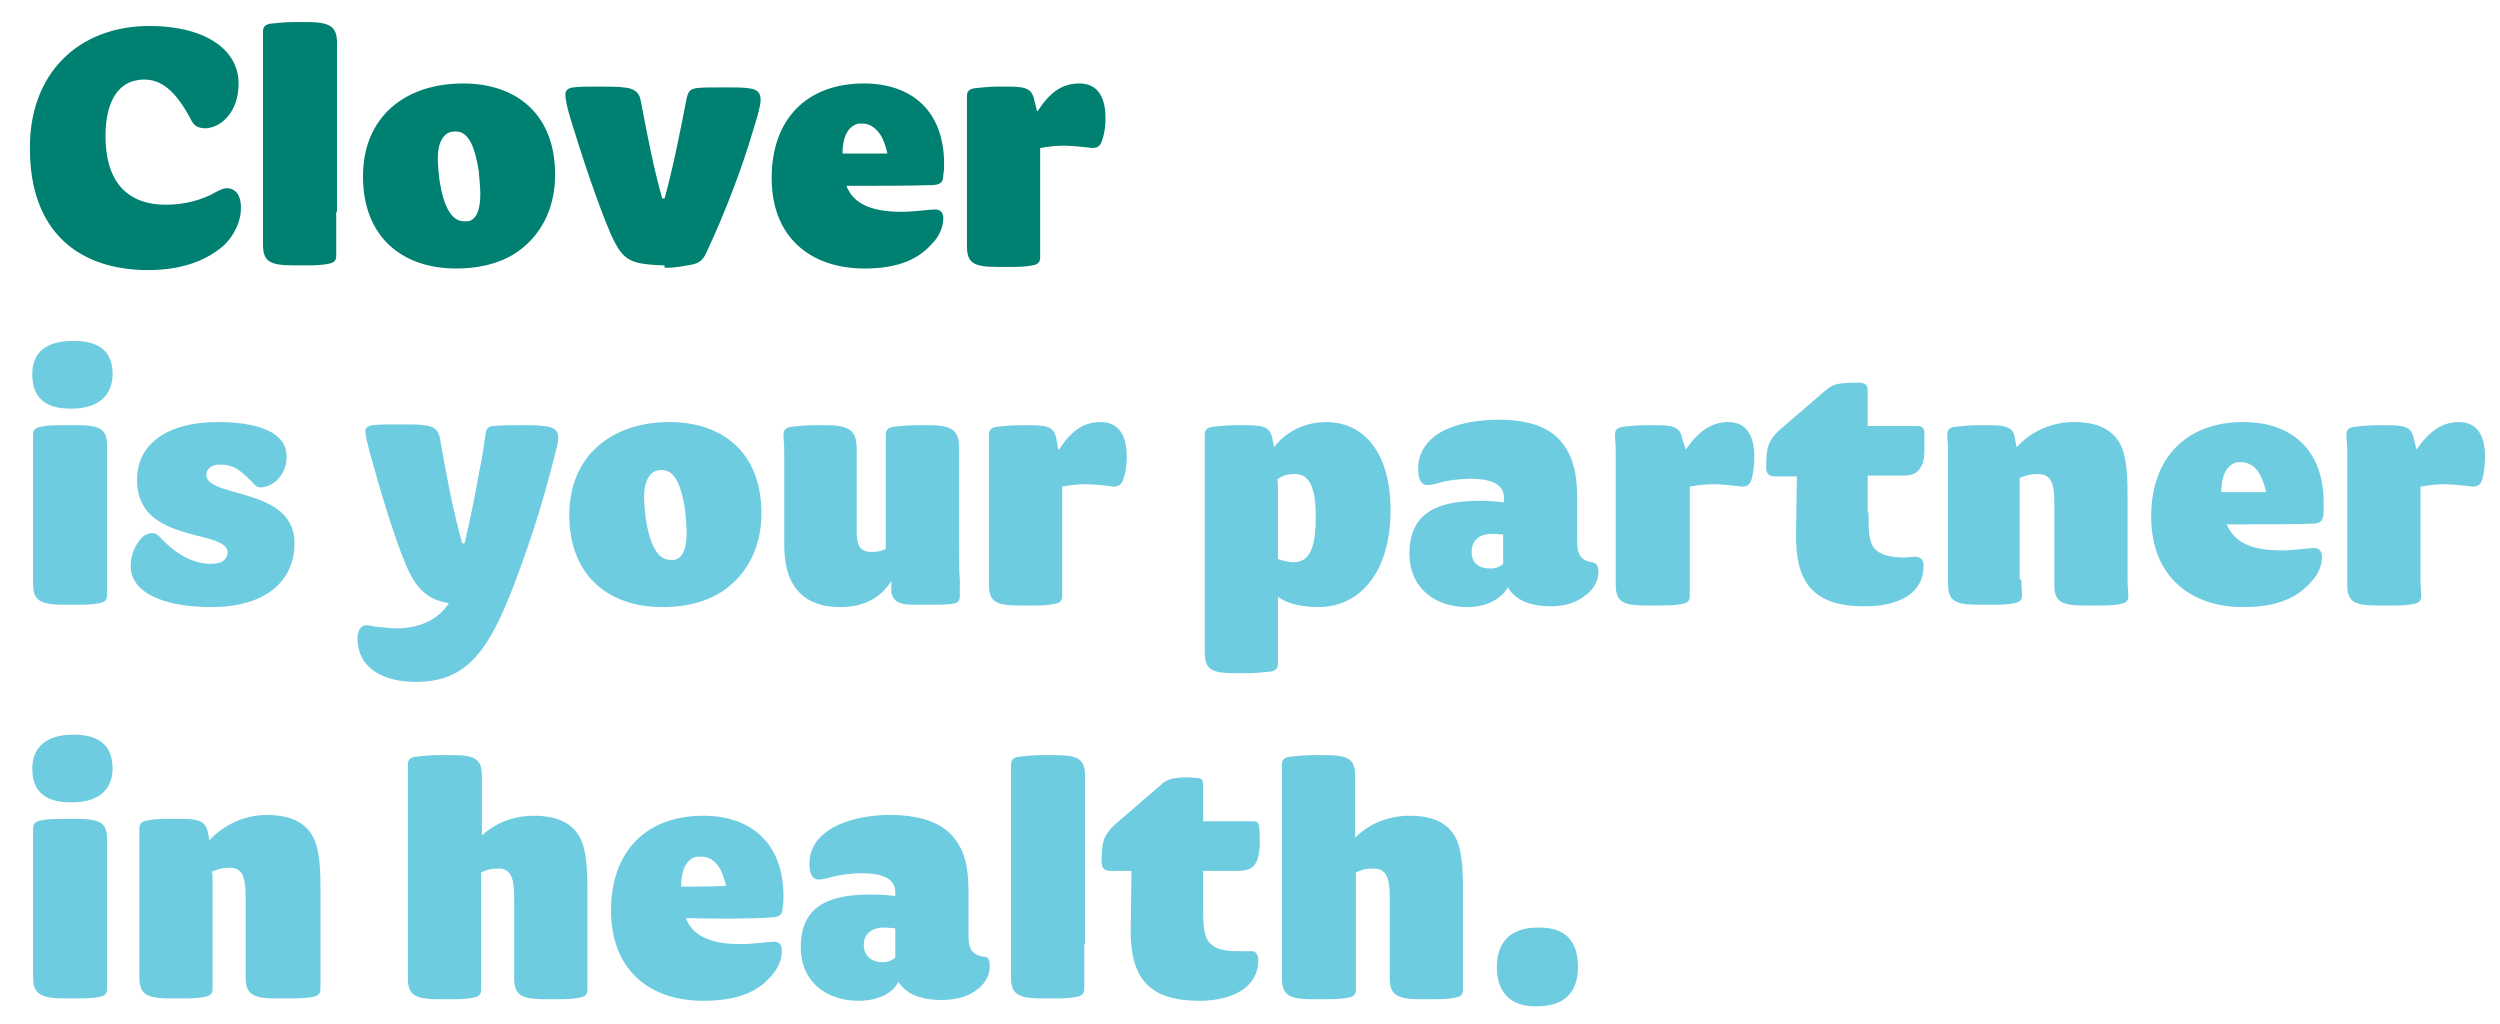
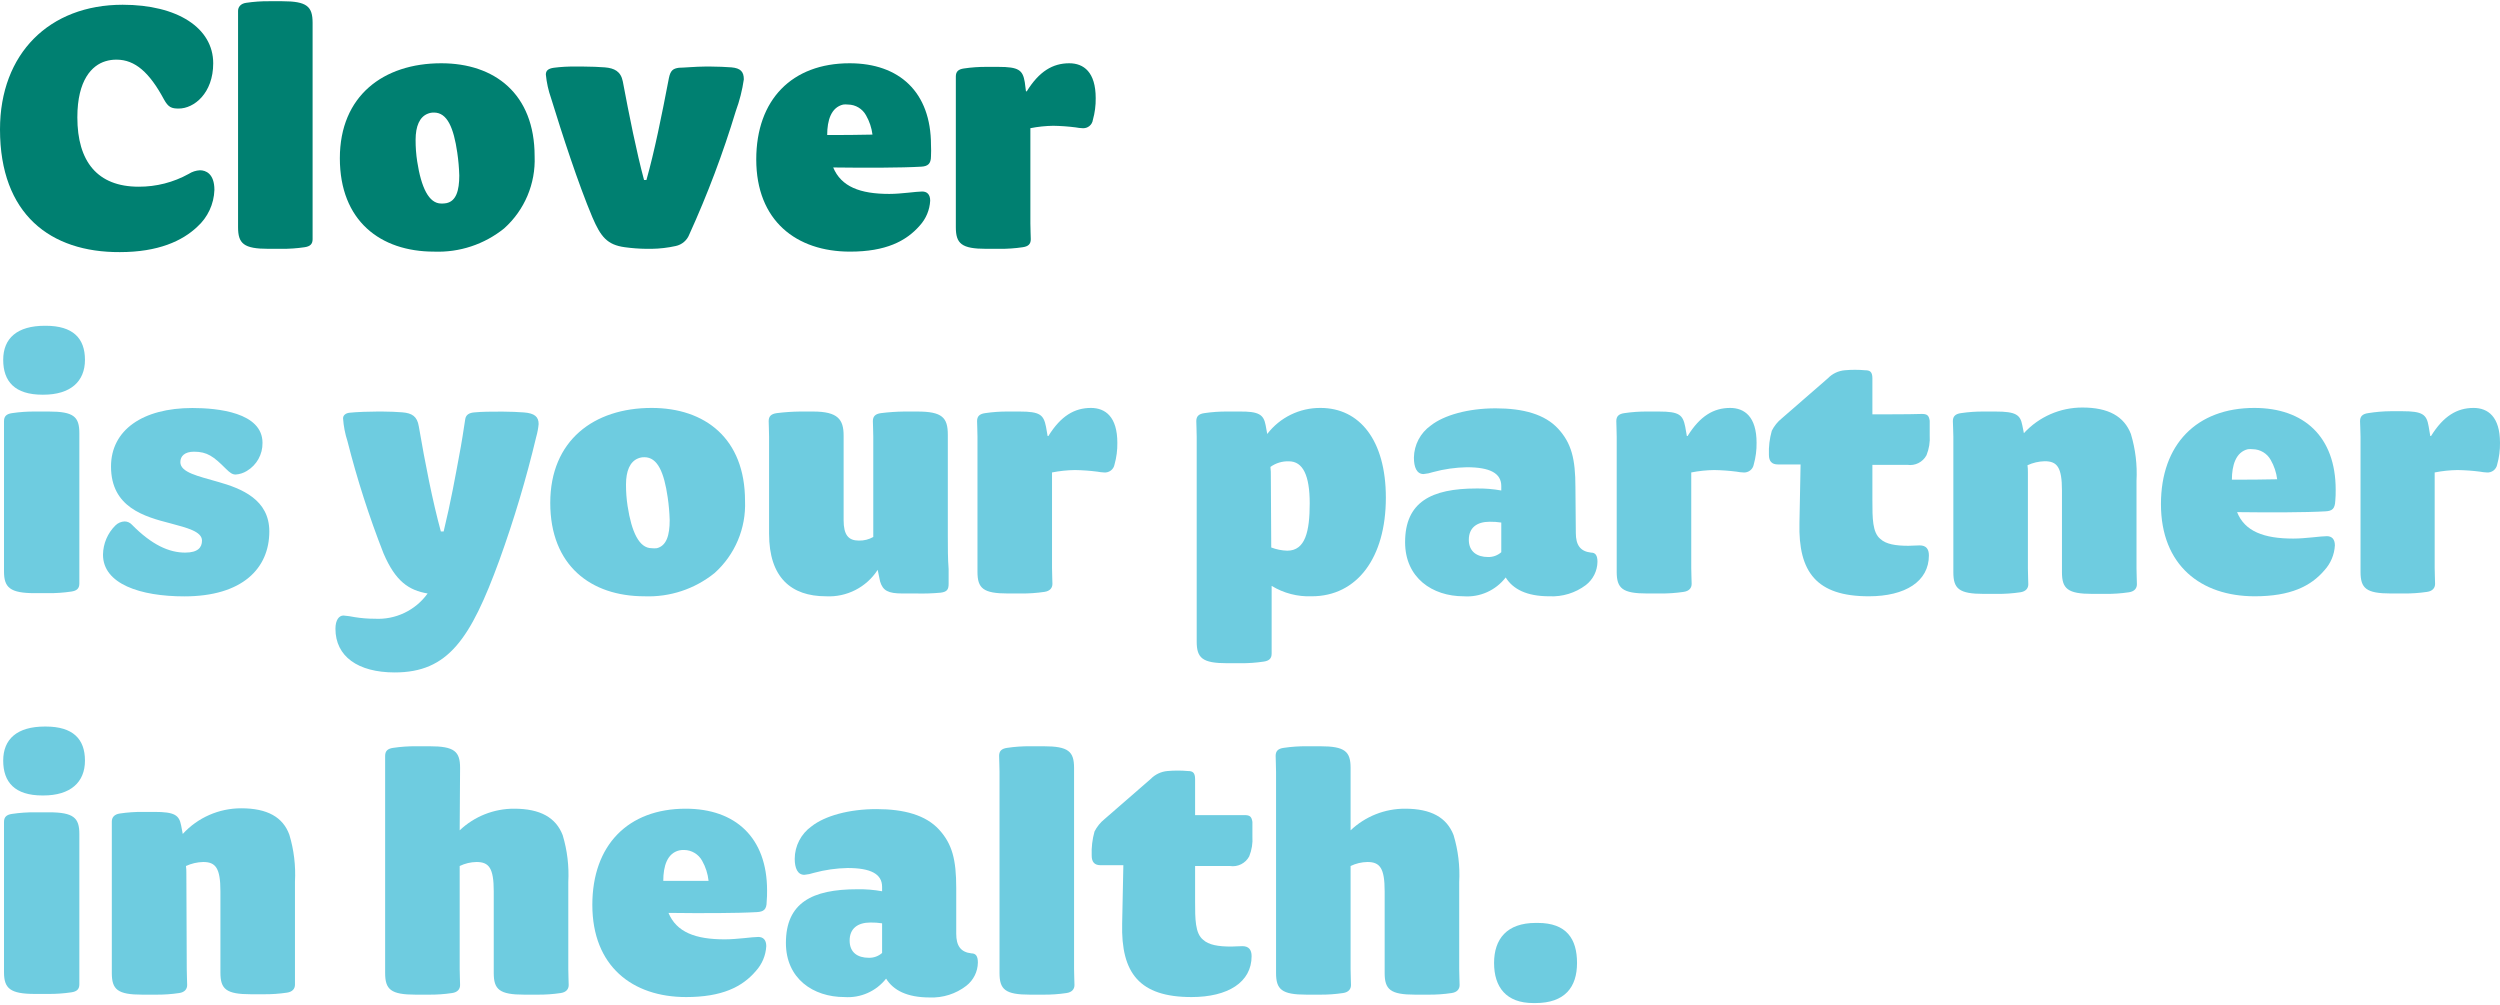
- <svg xmlns="http://www.w3.org/2000/svg" id="Layer_1" viewBox="0 0 317.5 130">
-   <style>.st0{fill:#008071}.st1{fill:#6ecce0}</style>
-   <path class="st0" d="M24.2 15.1c-1.8-3.4-3.6-5-5.9-5-.5 0-1 .1-1.4.2-1.7.5-3.5 2.3-3.5 7 0 5.5 2.5 8.7 7.7 8.7 2.3 0 4.6-.6 6.3-1.6.6-.3 1-.5 1.4-.5.7 0 1.8.4 1.8 2.5 0 1.8-.9 3.5-2.1 4.7-1.9 1.7-4.9 3.2-9.7 3.2-8.7 0-15-4.8-15-15.4C3.7 9.4 9.9 3.3 19 3.3c6.9 0 11.3 2.9 11.3 7.3 0 3.8-2.4 5.7-4.3 5.7-.9-.1-1.3-.2-1.8-1.2zM42.7 26.9v5.6c0 .6-.3.9-1 1-.9.2-2 .2-2.9.2h-1.6c-3.1 0-3.8-.6-3.8-2.7V9.7 6 4c0-.6.3-.9 1-1 .9-.1 2-.2 2.9-.2H39c3.1 0 3.8.7 3.8 2.7v21.4zM58.8 10.6c6.7 0 11.7 3.8 11.7 11.6 0 3.9-1.5 7-3.8 9-2.2 2-5.3 2.9-8.8 2.9-6.7 0-11.8-3.9-11.8-11.7 0-7.6 5.4-11.8 12.7-11.8zm2.2 14c0-.7-.1-1.7-.2-2.9-.5-3.1-1.3-5-2.9-5-.1 0-.5 0-.8.1-1 .4-1.5 1.6-1.5 3.3 0 .8.1 1.8.2 2.7.5 3.3 1.5 5.3 3.1 5.3h.6c1.1-.3 1.5-1.6 1.5-3.5zM84.4 33.7c-1 0-2-.1-2.7-.2-2.2-.3-3-1.3-4.1-3.7-1.8-4.2-3.8-10.3-5.2-14.9-.4-1.3-.6-2.4-.6-2.9s.3-.8 1-.9c.8-.1 1.5-.1 2.7-.1h1c.9 0 2.1 0 2.7.1 1.2.1 2 .5 2.2 1.8.8 4.3 1.7 8.8 2.7 12.3h.3c1-3.6 1.9-8 2.8-12.7.2-.9.5-1.2 1.2-1.3.5-.1 2.2-.1 3.2-.1h.8c.8 0 2 0 2.6.1 1.2.1 1.6.6 1.6 1.5 0 .7-.4 2.1-1 4-1.1 3.8-3.3 9.9-5.9 15.4-.4.9-.9 1.3-1.8 1.5-.6.1-2 .4-3 .4h-.5zM118.8 26.6c.6 0 1 .4 1 1.1 0 1.2-.6 2.4-1.3 3.1-1.7 2-4.2 3.3-8.7 3.3-6.8 0-11.8-3.9-11.8-11.5 0-7.5 4.5-12 11.7-12 6.2 0 10.2 3.6 10.2 10.2 0 .4 0 .9-.1 1.4 0 1-.4 1.2-1.2 1.3-2.6.1-7.1.1-11.1.1.9 2.4 3.4 3.3 7 3.3 1.7 0 3.5-.3 4.3-.3zm-7-9.5c-.6-.9-1.4-1.4-2.2-1.4h-.6c-1.5.4-2 2-2 3.8h5.7c-.2-.9-.5-1.8-.9-2.4zM131.7 14.1h.1c1.6-2.5 3.2-3.5 5.3-3.5 1.8 0 3.3 1.1 3.3 4.4 0 .9-.1 1.9-.4 2.7-.2.9-.7 1.1-1.3 1.1-.2 0-.5-.1-.9-.1-.7-.1-2-.2-2.8-.2-.8 0-1.8.1-2.9.3v13.9c0 .6-.3.9-1 1-.9.2-2 .2-2.9.2h-1.6c-3.1 0-3.8-.6-3.8-2.7v-17-2c0-.6.3-.9 1-1 .9-.1 2-.2 2.9-.2h1.4c2.5 0 3 .4 3.3 1.9l.3 1.2z" />
-   <path class="st1" d="M9 51.9c-3.5 0-4.9-1.6-4.9-4.4s1.8-4.2 5.2-4.2h.1c3.4 0 4.9 1.5 4.9 4.2s-1.8 4.4-5.2 4.4H9zm4.6 4.8c0-2.1-.7-2.7-3.8-2.7H8.1c-.9 0-2.1 0-2.9.2-.7.1-1 .4-1 1v18.9c0 2.1.8 2.7 3.9 2.7h1.6c.9 0 2 0 2.9-.2.7-.1 1-.4 1-1v-2V56.7zM26.8 71.6c1.6 0 2.1-.7 2.1-1.5 0-1.1-1.9-1.6-4-2.1-3.3-.9-7.5-2-7.5-7.1 0-4.6 4-7.3 10.2-7.3 3.2 0 8.8.5 8.8 4.4 0 1.4-.6 2.7-1.9 3.5-.4.2-1 .4-1.4.4s-.7-.2-1.2-.8c-1.5-1.5-2.3-2.1-4-2.1-1.1 0-1.7.6-1.7 1.3 0 1.3 2.2 1.8 4.7 2.5 3.1.9 6.5 2.2 6.5 6.2 0 4.6-3.4 8.1-10.6 8.1-5.5 0-10.2-1.6-10.2-5.2 0-1.5.6-2.8 1.5-3.7.3-.3.8-.5 1.2-.5.3 0 .6.1.9.4 2.4 2.6 4.6 3.5 6.6 3.5zM58.7 69h.3c.9-3.7 1.5-7.1 1.9-9.3.4-1.8.6-3.5.8-4.8.1-.6.5-.8 1.1-.8 1-.1 2.1-.1 3.2-.1h.4c.8 0 2 0 2.6.1 1.4.1 1.9.6 1.9 1.5 0 .4-.1 1-.3 1.6-1.4 5.8-3 10.8-4.7 15.4-3.6 9.9-6.4 14-13.1 14-4.6 0-7.4-2.1-7.4-5.5 0-1.1.5-1.7 1.1-1.7.5 0 .9.2 1.4.2.9.1 1.8.2 2.5.2 2.8 0 5.3-1.1 6.6-3.2-2.4-.4-4.1-1.5-5.5-5-1.3-3-3.1-8.9-4.5-14-.4-1.6-.6-2.2-.6-2.9 0-.4.4-.6.8-.7.8-.1 2.6-.1 3.5-.1h.6c.9 0 1.9 0 2.5.1 1.2.1 1.9.5 2.1 1.8.8 4.7 1.7 9.3 2.8 13.2zM85 53.6c6.7 0 11.7 3.8 11.7 11.6 0 3.9-1.5 7-3.8 9-2.2 2-5.3 2.9-8.8 2.9-6.7 0-11.8-3.9-11.8-11.7 0-7.6 5.5-11.8 12.7-11.8zm2.2 14c0-.7-.1-1.7-.2-2.9-.5-3.1-1.3-5-2.9-5-.1 0-.5 0-.8.1-1 .4-1.5 1.6-1.5 3.3 0 .8.1 1.8.2 2.7.5 3.3 1.5 5.3 3.1 5.3h.6c1.1-.3 1.5-1.6 1.5-3.5zM113.2 73.8c-1.4 2.2-3.6 3.3-6.5 3.3-4.4 0-7.1-2.4-7.1-7.8V57.2c0-.8-.1-1.5-.1-2 0-.6.3-.9 1-1 .8-.1 2-.2 2.9-.2h1.6c3.1 0 3.8.9 3.8 3v10.6c0 1.9.6 2.5 1.9 2.5.9 0 1.5-.2 1.8-.4V57.2v-2c0-.6.3-.9 1-1 .8-.1 2-.2 2.9-.2h1.6c3.1 0 3.8.8 3.8 2.9v12.7c0 1.5 0 2.9.1 4.1v1.9c0 .7-.2 1-1 1.1-.7.1-1.8.1-3.1.1H116c-1.8 0-2.5-.4-2.8-1.5v-1.5zM134.4 57.1h.1c1.6-2.5 3.2-3.5 5.3-3.5 1.8 0 3.3 1.1 3.3 4.4 0 .9-.1 1.9-.4 2.7-.2.9-.7 1.1-1.3 1.1-.2 0-.5-.1-.8-.1-.7-.1-2.1-.2-2.8-.2-.8 0-1.8.1-2.9.3v13.9c0 .6-.3.9-1 1-.9.2-2 .2-2.9.2h-1.6c-3.1 0-3.8-.6-3.8-2.7v-17-2c0-.6.3-.9 1-1 .9-.1 2-.2 2.9-.2h1.4c2.5 0 3 .4 3.3 1.9l.2 1.2zM161.6 55.7l.2 1.1c1.5-2 4-3.2 6.6-3.2 4.9 0 8.2 4 8.2 11.2 0 7.5-3.6 12.3-9.2 12.3-1.9 0-3.9-.4-5.1-1.3v8.5c0 .6-.3.9-1 1-.9.1-2 .2-2.9.2h-1.6c-3.1 0-3.8-.6-3.8-2.7V57.2v-2c0-.6.3-.9 1-1 .9-.1 2-.2 2.9-.2h1.4c2.5 0 3 .4 3.3 1.7zm.7 15.3c.6.2 1.4.4 2 .4 2.3 0 2.8-2.4 2.8-5.9 0-3.5-.8-5.3-2.6-5.3-1 0-1.7.2-2.3.7.1.3.1.8.1 1.1v9zM186.3 77.1c-3.9 0-7.3-2.3-7.3-6.8 0-5 3.3-6.7 8.9-6.7 1.3 0 2.4.1 3.1.2v-.6c0-1.6-1.4-2.4-4.3-2.4-1.2 0-3 .2-4.2.6-.4.1-.8.2-1.2.2-.9 0-1.2-.9-1.2-2.1 0-1.6.7-3 2.1-4.1 1.7-1.3 4.7-2.1 8.1-2.1 3.5 0 6.2.8 7.8 2.6 1.5 1.7 2.2 3.8 2.2 7.3v5.7c0 1.5.5 2.3 1.9 2.5.5.1.8.4.8 1.2 0 1.1-.5 2.1-1.5 2.9-1.2 1-2.7 1.5-4.5 1.5-2.9 0-4.6-.9-5.5-2.4-.9 1.5-2.7 2.5-5.2 2.5zm4.7-9.2c-.3 0-.8-.1-1.5-.1-1.6 0-2.6.8-2.6 2.3 0 1.5 1 2.1 2.4 2.1.6 0 1.2-.2 1.6-.6v-3.7zM214.1 57.1c1.7-2.5 3.4-3.5 5.4-3.5 1.8 0 3.3 1.1 3.3 4.4 0 .9-.1 1.9-.3 2.7-.2.9-.7 1.1-1.3 1.1-.2 0-.6-.1-.9-.1-.7-.1-2-.2-2.8-.2-.8 0-1.8.1-2.9.3v13.9c0 .6-.3.9-1 1-.8.2-2 .2-2.9.2H209c-3.1 0-3.8-.6-3.8-2.7v-17c0-.8-.1-1.5-.1-2 0-.6.3-.9 1-1 .9-.1 2-.2 2.9-.2h1.4c2.5 0 3 .4 3.3 1.9l.4 1.2zM237.3 65.1c0 2.2 0 4 1 4.8.7.6 1.9.9 3.5.9.5 0 .9-.1 1.4-.1.8 0 1.1.5 1.1 1.2 0 3.3-2.9 5.1-7.5 5.1-6.5 0-8.8-3-8.7-9.2l.1-7.3h-2.8c-.8 0-1.1-.4-1.1-1.2 0-1.2.1-2.4.4-3 .2-.5.6-1 1.2-1.6l5.8-5c.7-.6 1.2-.9 2.1-1 .8-.1 1.7-.1 2.5-.1.5.1.9.2.9 1v4.5h6.2c.6 0 .9.1 1 .8v1.8c0 1 0 1.8-.4 2.5-.5 1-1.2 1.2-2.4 1.2h-4.4v4.7zM256.7 73.6c0 .8.1 1.5.1 2 0 .6-.3.9-1 1-.8.2-2 .2-2.9.2h-1.7c-3.1 0-3.8-.6-3.8-2.7V57.2c0-.8-.1-1.5-.1-2 0-.6.3-.9 1-1 .9-.1 2-.2 2.9-.2h1.4c2.5 0 3.1.4 3.3 1.7l.2 1.1c1.9-2.1 4.6-3.2 7.3-3.2 3.2 0 5.2 1.1 6.1 3.3.5 1.3.7 3.1.7 5.9v10.9c0 .8.1 1.5.1 2 0 .6-.3.9-1 1-.8.2-2 .2-2.9.2h-1.7c-3.1 0-3.8-.6-3.8-2.7V63.9c0-2.9-.6-3.7-2.2-3.7-.8 0-1.5.2-2.2.5v12.9zM293.9 69.6c.6 0 1 .4 1 1.1 0 1.2-.6 2.4-1.3 3.1-1.7 2-4.2 3.3-8.7 3.3-6.7 0-11.7-3.9-11.7-11.5 0-7.5 4.5-12 11.7-12 6.2 0 10.2 3.6 10.2 10.2v1.4c-.1 1-.4 1.2-1.2 1.3-2.6.1-7.1.1-11.1.1 1 2.4 3.3 3.3 7 3.3 1.5 0 3.4-.3 4.1-.3zm-7-9.5c-.5-.9-1.4-1.4-2.2-1.4h-.6c-1.5.4-2 2-2 3.8h5.7c-.2-.9-.5-1.8-.9-2.4zM306.9 57.1c1.7-2.5 3.4-3.5 5.4-3.5 1.8 0 3.3 1.1 3.3 4.4 0 .9-.1 1.9-.3 2.7-.2.9-.7 1.1-1.3 1.1-.2 0-.6-.1-.9-.1-.7-.1-2-.2-2.8-.2-.8 0-1.8.1-2.9.3v11.9c0 .8.1 1.5.1 2 0 .6-.3.9-1 1-.8.2-2 .2-2.9.2h-1.7c-3.1 0-3.8-.6-3.8-2.7v-17c0-.8-.1-1.5-.1-2 0-.6.3-.9 1-1 .9-.1 2-.2 2.9-.2h1.4c2.5 0 3 .4 3.3 1.9l.3 1.2zM9 101.9c-3.5 0-4.9-1.6-4.9-4.3s1.8-4.3 5.2-4.3h.1c3.4 0 4.9 1.6 4.9 4.3s-1.8 4.3-5.2 4.3H9zm4.6 4.8c0-2.1-.7-2.7-3.8-2.7H8.1c-.9 0-2.1 0-2.9.2-.7.1-1 .4-1 1v18.9c0 2 .8 2.7 3.9 2.7h1.6c.9 0 2 0 2.9-.2.7-.1 1-.4 1-1v-2-16.9zM27 123.6v2c0 .6-.3.9-1 1-.9.2-2 .2-2.9.2h-1.6c-3.1 0-3.8-.7-3.8-2.7v-16.9-2c0-.6.3-.9 1-1 .9-.2 2-.2 2.9-.2H23c2.5 0 3.1.4 3.4 1.7l.2 1c1.9-2 4.5-3.2 7.3-3.2 3.2 0 5.2 1.1 6.1 3.3.5 1.3.7 3.2.7 5.9v12.9c0 .6-.3.9-1 1-.9.2-2 .2-2.9.2H35c-3.1 0-3.8-.7-3.8-2.7v-10.2c0-2.9-.6-3.7-2.1-3.7-.8 0-1.5.2-2.2.5.1.3.1.6.1.8v12.1zM61 106.3c1.8-1.8 4.3-2.7 6.8-2.7 3.2 0 5.2 1.1 6.1 3.3.5 1.3.7 3.2.7 5.9v12.9c0 .6-.3.9-1 1-.9.2-2 .2-2.9.2h-1.6c-3.1 0-3.8-.7-3.8-2.7V114c0-2.9-.6-3.7-2.1-3.7-.8 0-1.5.2-2.1.5v14.9c0 .6-.3.9-1 1-.9.2-2 .2-2.9.2h-1.6c-3.1 0-3.8-.7-3.8-2.7V99v-1.9c0-.6.3-.9 1-1 .9-.1 2-.2 2.9-.2h1.7c3.1 0 3.8.6 3.8 2.7v7.7zM98.3 119.6c.6 0 1 .3 1 1.2 0 1.2-.6 2.3-1.3 3.1-1.7 2-4.2 3.2-8.7 3.2-6.7 0-11.7-3.8-11.7-11.5 0-7.5 4.5-12 11.7-12 6.2 0 10.2 3.6 10.2 10.2 0 .5 0 .9-.1 1.4 0 1-.4 1.2-1.2 1.3-2.6.2-7.1.2-11.1.1.9 2.4 3.4 3.3 7 3.3 1.6 0 3.5-.3 4.2-.3zm-7-9.5c-.6-.9-1.4-1.3-2.2-1.3h-.6c-1.5.3-2 2-2 3.8 1.8 0 3.9 0 5.7-.1-.2-.9-.5-1.8-.9-2.4zM109 127.1c-3.9 0-7.3-2.3-7.3-6.8 0-5 3.2-6.7 8.9-6.7 1.3 0 2.4.1 3.1.2v-.5c0-1.6-1.4-2.4-4.3-2.4-1.2 0-2.9.2-4.2.6-.4.1-.8.2-1.2.2-.9 0-1.2-.8-1.2-2 0-1.6.7-3 2.1-4 1.6-1.3 4.7-2.2 8.1-2.2 3.5 0 6.2.8 7.8 2.5 1.6 1.7 2.2 3.8 2.2 7.3v5.7c0 1.5.5 2.3 1.9 2.5.6 0 .8.3.8 1.2 0 1.1-.5 2.1-1.5 2.9-1.1.9-2.7 1.4-4.6 1.4-2.9 0-4.6-.9-5.5-2.3-.7 1.4-2.5 2.4-5.1 2.4zm4.7-9.2c-.3 0-.8-.1-1.4-.1-1.6 0-2.6.8-2.6 2.2s1 2.2 2.4 2.2c.6 0 1.2-.2 1.6-.6v-3.7zM137.7 119.9v5.7c0 .6-.3.9-1 1-.9.2-2 .2-2.9.2h-1.6c-3.1 0-3.8-.7-3.8-2.7v-21.4V99v-1.9c0-.6.3-.9 1-1 .9-.1 2-.2 2.9-.2h1.7c3.1 0 3.8.6 3.8 2.7v21.3zM152.8 115.1c0 2.2 0 4 1 4.8.7.7 1.9.9 3.5.9h1.4c.8-.1 1.1.4 1.1 1.2 0 3.2-3 5.1-7.5 5.1-6.5 0-8.8-3-8.7-9.2l.1-7.3H141c-.8 0-1.1-.4-1.1-1.2 0-1.2.1-2.4.4-3 .2-.5.6-1 1.2-1.6l5.8-5c.6-.6 1.2-.9 2.1-1 .9-.1 1.6-.1 2.5 0 .6 0 .9.1.9 1v4.5h6.2c.6 0 .9.1.9.8.1.5.1 1.3.1 1.8 0 .9-.1 1.8-.4 2.5-.5 1-1.3 1.2-2.4 1.2h-4.4v4.5zM172.2 106.3c1.8-1.8 4.3-2.7 6.8-2.7 3.3 0 5.2 1.1 6.1 3.3.5 1.3.7 3.2.7 5.9v12.9c0 .6-.3.9-1 1-.8.2-2 .2-2.9.2h-1.6c-3.1 0-3.8-.7-3.8-2.7V114c0-2.9-.6-3.7-2.2-3.7-.8 0-1.5.2-2.1.5v14.9c0 .6-.3.9-1 1-.9.2-2 .2-2.9.2h-1.7c-3.1 0-3.8-.7-3.8-2.7V99v-1.9c0-.6.3-.9 1-1 .9-.1 2-.2 2.9-.2h1.6c3.1 0 3.8.6 3.8 2.7v7.7zM195 127.8c-3.4 0-4.9-2-4.9-5s1.6-5 5.2-5h.2c3.6 0 4.9 2 4.9 5s-1.5 5-5.2 5h-.2z" />
+ <svg xmlns="http://www.w3.org/2000/svg" id="d5edde59-767a-4504-9957-b0e1c034dcd3" data-name="Layer 1" width="4.33in" height="1.74in" viewBox="0 0 311.9 124.95">
+   <path d="M24.15,15.09c-1.8-3.35-3.6-4.95-5.9-4.95a4.52,4.52,0,0,0-1.4.2c-1.65.5-3.5,2.3-3.5,7,0,5.5,2.5,8.65,7.65,8.65a12.75,12.75,0,0,0,6.25-1.6,2.85,2.85,0,0,1,1.4-.45c.7,0,1.8.4,1.8,2.45A6.47,6.47,0,0,1,28.3,31c-1.85,1.75-4.85,3.15-9.65,3.15C10,34.19,3.7,29.44,3.7,18.84,3.7,9.39,9.85,3.29,19,3.29c6.85,0,11.3,2.9,11.3,7.3,0,3.75-2.4,5.65-4.3,5.65C25.1,16.24,24.7,16.09,24.15,15.09Z" transform="translate(-3.7 -2.89)" style="fill:#008071" />
+   <path d="M42.7,26.94v3.65c0,.8,0,1.5,0,1.95,0,.6-.3.9-1,1a18.43,18.43,0,0,1-2.9.2H37.2c-3.1,0-3.8-.65-3.8-2.7V6c0-.8,0-1.5,0-1.95s.3-.9,1-1a18.43,18.43,0,0,1,2.9-.2H38.9c3.1,0,3.8.65,3.8,2.7Z" transform="translate(-3.7 -2.89)" style="fill:#008071" />
+   <path d="M58.75,10.59c6.65,0,11.65,3.8,11.65,11.6a11.46,11.46,0,0,1-3.8,9,13.11,13.11,0,0,1-8.75,2.9c-6.7,0-11.75-3.85-11.75-11.65S51.55,10.59,58.75,10.59Zm2.25,14a24.44,24.44,0,0,0-.25-2.85c-.45-3.1-1.25-5-2.9-5a1.93,1.93,0,0,0-.8.15c-1,.4-1.5,1.55-1.5,3.25a17.19,17.19,0,0,0,.2,2.7c.5,3.25,1.45,5.25,3,5.25a2.85,2.85,0,0,0,.65-.05C60.6,27.79,61,26.49,61,24.59Z" transform="translate(-3.7 -2.89)" style="fill:#008071" />
+   <path d="M84.35,33.74a21.3,21.3,0,0,1-2.7-.2c-2.2-.3-3-1.3-4.05-3.75-1.75-4.15-3.75-10.3-5.15-14.85A12.5,12.5,0,0,1,71.8,12c0-.5.3-.75,1-.85a18.77,18.77,0,0,1,2.7-.15h1c.9,0,2,.05,2.65.1,1.2.1,2,.5,2.25,1.75.8,4.25,1.7,8.75,2.65,12.3h.3c1-3.55,1.9-8,2.8-12.7.2-1,.55-1.2,1.25-1.3.5,0,2.2-.15,3.25-.15h.75c.75,0,1.95.05,2.55.1,1.15.1,1.55.55,1.55,1.5a19.65,19.65,0,0,1-1,3.95A123.88,123.88,0,0,1,89.7,31.94,2.33,2.33,0,0,1,88,33.39a14.9,14.9,0,0,1-3,.35Z" transform="translate(-3.7 -2.89)" style="fill:#008071" />
+   <path d="M118.75,26.59c.6,0,1,.35,1,1.15a5,5,0,0,1-1.3,3.1c-1.7,1.95-4.25,3.25-8.7,3.25-6.7,0-11.7-3.85-11.7-11.5,0-7.45,4.45-12,11.65-12,6.2,0,10.15,3.6,10.15,10.2a13.58,13.58,0,0,1,0,1.4c0,.95-.4,1.25-1.2,1.3-2.55.15-7,.15-11,.1,1,2.4,3.35,3.3,7,3.3C116.15,26.89,118,26.59,118.75,26.59Zm-7-9.5a2.59,2.59,0,0,0-2.25-1.35,2.64,2.64,0,0,0-.6,0c-1.5.35-2,1.95-2,3.8,1.75,0,3.85,0,5.65-.05A6.42,6.42,0,0,0,111.75,17.09Z" transform="translate(-3.7 -2.89)" style="fill:#008071" />
+   <path d="M131.7,14.09h.1c1.55-2.5,3.25-3.5,5.3-3.5,1.8,0,3.3,1.1,3.3,4.35a9.52,9.52,0,0,1-.35,2.7,1.21,1.21,0,0,1-1.3,1.05,5.57,5.57,0,0,1-.85-.1,25.44,25.44,0,0,0-2.8-.2,15.8,15.8,0,0,0-2.85.3v11.9c0,.8.05,1.5.05,1.95,0,.6-.3.9-1,1a18.43,18.43,0,0,1-2.9.2h-1.65c-3.1,0-3.8-.65-3.8-2.7V14.19c0-.8,0-1.5,0-1.95,0-.6.3-.9,1-1a18.43,18.43,0,0,1,2.9-.2h1.4c2.55,0,3.05.4,3.3,1.9Z" transform="translate(-3.7 -2.89)" style="fill:#008071" />
+   <path d="M9,51.94c-3.45,0-4.9-1.65-4.9-4.35s1.75-4.25,5.2-4.25H9.4c3.4,0,4.9,1.55,4.9,4.25s-1.8,4.35-5.2,4.35Zm4.6,4.8c0-2.05-.7-2.7-3.8-2.7H8.1a18.43,18.43,0,0,0-2.9.2c-.7.1-1,.4-1,1,0,.45,0,1.15,0,1.95V74c0,2,.75,2.7,3.85,2.7H9.7a18.43,18.43,0,0,0,2.9-.2c.7-.1,1-.4,1-1s0-1.15,0-2V56.74Z" transform="translate(-3.7 -2.89)" style="fill:#6ecce0" />
+   <path d="M26.8,71.64c1.6,0,2.1-.65,2.1-1.5C28.9,69,27,68.54,25,68c-3.3-.85-7.45-2-7.45-7.1,0-4.55,3.95-7.3,10.15-7.3,3.15,0,8.75.55,8.75,4.35a4,4,0,0,1-1.95,3.5,3.07,3.07,0,0,1-1.4.45c-.4,0-.7-.2-1.25-.75-1.5-1.5-2.3-2.1-3.95-2.1-1.15,0-1.7.55-1.7,1.3,0,1.3,2.25,1.75,4.65,2.45,3.05.85,6.45,2.25,6.45,6.2,0,4.6-3.35,8.1-10.6,8.1-5.5,0-10.15-1.55-10.15-5.2a5.22,5.22,0,0,1,1.55-3.65,1.72,1.72,0,0,1,1.15-.5,1.25,1.25,0,0,1,.9.4C22.65,70.69,24.8,71.64,26.8,71.64Z" transform="translate(-3.7 -2.89)" style="fill:#6ecce0" />
+   <path d="M58.7,69h.35c.9-3.7,1.5-7.1,1.9-9.25.35-1.8.6-3.5.8-4.8.1-.55.55-.75,1.1-.8,1-.1,2.15-.1,3.25-.1h.35c.8,0,2,.05,2.6.1,1.35.1,1.85.55,1.85,1.45a8.6,8.6,0,0,1-.3,1.6A142.37,142.37,0,0,1,66,72.59c-3.6,9.85-6.4,14-13.05,14-4.6,0-7.4-2-7.4-5.45,0-1.1.45-1.65,1-1.65a11.79,11.79,0,0,1,1.4.2,15.23,15.23,0,0,0,2.5.2,7.6,7.6,0,0,0,6.6-3.15c-2.35-.4-4-1.5-5.5-5a116.92,116.92,0,0,1-4.5-14,11.91,11.91,0,0,1-.55-2.85c0-.4.35-.65.8-.7.85-.1,2.65-.15,3.5-.15h.6c.9,0,1.9.05,2.5.1,1.2.1,1.85.5,2.05,1.75C56.75,60.54,57.65,65.14,58.7,69Z" transform="translate(-3.7 -2.89)" style="fill:#6ecce0" />
+   <path d="M85,53.59c6.65,0,11.65,3.8,11.65,11.6a11.46,11.46,0,0,1-3.8,9,13.11,13.11,0,0,1-8.75,2.9c-6.7,0-11.75-3.85-11.75-11.65S77.8,53.59,85,53.59Zm2.25,14A24.44,24.44,0,0,0,87,64.74c-.45-3.1-1.25-5-2.9-5a1.93,1.93,0,0,0-.8.15c-1,.4-1.5,1.55-1.5,3.25a17.19,17.19,0,0,0,.2,2.7c.5,3.25,1.45,5.25,3,5.25a2.85,2.85,0,0,0,.65,0C86.85,70.79,87.25,69.49,87.25,67.59Z" transform="translate(-3.7 -2.89)" style="fill:#6ecce0" />
+   <path d="M113.2,73.79a7.22,7.22,0,0,1-6.45,3.3c-4.35,0-7.1-2.35-7.1-7.8V57.19c0-.8-.05-1.5-.05-1.95,0-.6.3-.9,1-1a25.57,25.57,0,0,1,2.9-.2h1.65c3.1,0,3.8,1,3.8,3V67.59c0,1.85.6,2.55,1.9,2.55a3.44,3.44,0,0,0,1.8-.45V57.19c0-.8-.05-1.5-.05-1.95,0-.6.3-.9,1-1a25.57,25.57,0,0,1,2.9-.2h1.65c3.1,0,3.8.75,3.8,2.9V69.59c0,1.45,0,2.85.1,4.1,0,.7,0,1.4,0,1.85,0,.7-.2,1-1,1.1a25.86,25.86,0,0,1-3,.1H116.3c-1.8,0-2.45-.35-2.8-1.5Z" transform="translate(-3.7 -2.89)" style="fill:#6ecce0" />
+   <path d="M134.4,57.09h.1c1.55-2.5,3.25-3.5,5.3-3.5,1.8,0,3.3,1.1,3.3,4.35a9.52,9.52,0,0,1-.35,2.7,1.21,1.21,0,0,1-1.3,1,5.57,5.57,0,0,1-.85-.1,25.44,25.44,0,0,0-2.8-.2,15.8,15.8,0,0,0-2.85.3v11.9c0,.8.05,1.5.05,2s-.3.9-1,1a18.43,18.43,0,0,1-2.9.2h-1.65c-3.1,0-3.8-.65-3.8-2.7V57.19c0-.8-.05-1.5-.05-1.95,0-.6.3-.9,1-1a18.43,18.43,0,0,1,2.9-.2h1.4c2.55,0,3,.4,3.3,1.9Z" transform="translate(-3.7 -2.89)" style="fill:#6ecce0" />
+   <path d="M161.6,55.74l.2,1.1a8.29,8.29,0,0,1,6.65-3.25c4.85,0,8.15,4,8.15,11.2,0,7.5-3.6,12.3-9.25,12.3a8.93,8.93,0,0,1-5-1.3v6.45c0,.8,0,1.5,0,2,0,.6-.3.9-1,1a18.43,18.43,0,0,1-2.9.2H156.8c-3.1,0-3.8-.65-3.8-2.7V57.19c0-.8-.05-1.5-.05-1.95,0-.6.3-.9,1-1a18.43,18.43,0,0,1,2.9-.2h1.4C160.8,54,161.35,54.44,161.6,55.74ZM162.3,71a6,6,0,0,0,2,.4c2.25,0,2.8-2.4,2.8-5.9s-.85-5.25-2.6-5.25a3.7,3.7,0,0,0-2.3.7,8.47,8.47,0,0,1,.05,1.15Z" transform="translate(-3.7 -2.89)" style="fill:#6ecce0" />
+   <path d="M186.3,77.09c-3.9,0-7.3-2.3-7.3-6.75,0-5,3.25-6.7,8.9-6.7a16,16,0,0,1,3.1.25v-.55c0-1.6-1.4-2.35-4.3-2.35a17.38,17.38,0,0,0-4.2.6,5.13,5.13,0,0,1-1.2.25c-.85,0-1.2-.85-1.2-2.05a5,5,0,0,1,2.1-4c1.65-1.3,4.65-2.15,8.1-2.15s6.15.75,7.8,2.55,2.15,3.75,2.15,7.3l.05,5.7c0,1.5.55,2.3,1.9,2.45.55,0,.8.35.8,1.15a3.74,3.74,0,0,1-1.45,2.9A7,7,0,0,1,197,77.09c-2.85,0-4.55-.9-5.45-2.35A6.06,6.06,0,0,1,186.3,77.09Zm4.7-9.2a8.73,8.73,0,0,0-1.45-.1c-1.6,0-2.6.75-2.6,2.25s1.05,2.15,2.4,2.15a2.4,2.4,0,0,0,1.65-.6Z" transform="translate(-3.7 -2.89)" style="fill:#6ecce0" />
+   <path d="M214.15,57.09h.1c1.55-2.5,3.25-3.5,5.3-3.5,1.8,0,3.3,1.1,3.3,4.35a9.52,9.52,0,0,1-.35,2.7,1.21,1.21,0,0,1-1.3,1,5.57,5.57,0,0,1-.85-.1,25.44,25.44,0,0,0-2.8-.2,15.8,15.8,0,0,0-2.85.3v11.9c0,.8.05,1.5.05,2s-.3.9-1,1a18.43,18.43,0,0,1-2.9.2H209.2c-3.1,0-3.8-.65-3.8-2.7V57.19c0-.8-.05-1.5-.05-1.95,0-.6.3-.9,1-1a18.43,18.43,0,0,1,2.9-.2h1.4c2.55,0,3,.4,3.3,1.9Z" transform="translate(-3.7 -2.89)" style="fill:#6ecce0" />
+   <path d="M237.3,65.14c0,2.2,0,4,1,4.8.7.65,1.9.85,3.5.85.45,0,.9-.05,1.4-.05.8,0,1.15.45,1.15,1.25,0,3.25-2.95,5.1-7.5,5.1-6.5,0-8.81-3-8.65-9.15l.14-7.3H225.5c-.75,0-1.11-.4-1.11-1.2a9.6,9.6,0,0,1,.36-3A4.59,4.59,0,0,1,226,54.89l5.75-5a3.33,3.33,0,0,1,2.1-1,14.39,14.39,0,0,1,2.55,0c.55,0,.9.15.9,1v4.5c1.85,0,4.55,0,6.15-.05.65,0,.9.15,1,.85,0,.5,0,1.3,0,1.8a5.6,5.6,0,0,1-.4,2.5,2.32,2.32,0,0,1-2.4,1.2H237.3Z" transform="translate(-3.7 -2.89)" style="fill:#6ecce0" />
+   <path d="M256.7,73.59c0,.8.05,1.5.05,2s-.3.9-1,1a18.43,18.43,0,0,1-2.9.2H251.2c-3.11,0-3.8-.65-3.8-2.7V57.19c0-.8-.06-1.5-.06-1.95,0-.6.31-.9,1-1a18.64,18.64,0,0,1,2.91-.2h1.4c2.55,0,3.1.4,3.35,1.7l.2,1a9.88,9.88,0,0,1,7.3-3.2c3.25,0,5.2,1.1,6.05,3.3a17.09,17.09,0,0,1,.7,5.85V73.59c0,.8.05,1.5.05,2s-.3.9-1,1a18.43,18.43,0,0,1-2.9.2h-1.65c-3.1,0-3.8-.65-3.8-2.7V63.89c0-2.9-.6-3.65-2.15-3.65a5.41,5.41,0,0,0-2.15.5,5.45,5.45,0,0,1,.05.85Z" transform="translate(-3.7 -2.89)" style="fill:#6ecce0" />
+   <path d="M294,69.59c.6,0,1,.35,1,1.15a5,5,0,0,1-1.3,3.1c-1.7,2-4.25,3.25-8.7,3.25-6.7,0-11.7-3.85-11.7-11.5,0-7.45,4.45-12,11.65-12,6.2,0,10.15,3.6,10.15,10.2a13.58,13.58,0,0,1-.05,1.4c-.05,1-.4,1.25-1.2,1.3-2.55.15-7.05.15-11.05.1.95,2.4,3.35,3.3,7,3.3C291.35,69.89,293.2,69.59,294,69.59Zm-7-9.5a2.59,2.59,0,0,0-2.25-1.35,2.64,2.64,0,0,0-.6,0c-1.5.35-2,2-2,3.8,1.75,0,3.85,0,5.65-.05A6.42,6.42,0,0,0,287,60.09Z" transform="translate(-3.7 -2.89)" style="fill:#6ecce0" />
+   <path d="M306.9,57.09h.1c1.55-2.5,3.25-3.5,5.3-3.5,1.8,0,3.3,1.1,3.3,4.35a9.52,9.52,0,0,1-.35,2.7,1.21,1.21,0,0,1-1.3,1,5.57,5.57,0,0,1-.85-.1,25.44,25.44,0,0,0-2.8-.2,15.8,15.8,0,0,0-2.85.3v11.9c0,.8.05,1.5.05,2s-.3.9-1,1a18.43,18.43,0,0,1-2.9.2H302c-3.11,0-3.8-.65-3.8-2.7V57.19c0-.8-.06-1.5-.06-1.95,0-.6.31-.9,1-1A18.64,18.64,0,0,1,302,54h1.4c2.55,0,3.05.4,3.3,1.9Z" transform="translate(-3.7 -2.89)" style="fill:#6ecce0" />
+   <path d="M9,101.94c-3.45,0-4.9-1.65-4.9-4.35s1.75-4.25,5.2-4.25H9.4c3.4,0,4.9,1.55,4.9,4.25s-1.8,4.35-5.2,4.35Zm4.6,4.8c0-2-.7-2.7-3.8-2.7H8.1a18.43,18.43,0,0,0-2.9.2c-.7.1-1,.4-1,1s0,1.15,0,2V124c0,2,.75,2.7,3.85,2.7H9.7a18.43,18.43,0,0,0,2.9-.2c.7-.1,1-.4,1-1s0-1.15,0-2V106.74Z" transform="translate(-3.7 -2.89)" style="fill:#6ecce0" />
+   <path d="M27,123.59c0,.8.05,1.5.05,2s-.3.9-1,1a18.43,18.43,0,0,1-2.9.2H21.45c-3.1,0-3.8-.65-3.8-2.7V107.19c0-.8,0-1.5,0-2s.3-.9,1-1a18.43,18.43,0,0,1,2.9-.2h1.4c2.55,0,3.1.4,3.35,1.7l.2,1.05a9.88,9.88,0,0,1,7.3-3.2c3.25,0,5.2,1.1,6,3.3a17.09,17.09,0,0,1,.7,5.85v10.85c0,.8,0,1.5,0,2s-.3.9-1,1a18.43,18.43,0,0,1-2.9.2H35c-3.1,0-3.8-.65-3.8-2.7V113.89c0-2.9-.6-3.65-2.15-3.65a5.41,5.41,0,0,0-2.15.5,5.45,5.45,0,0,1,.05.85Z" transform="translate(-3.7 -2.89)" style="fill:#6ecce0" />
+   <path d="M61.05,106.29a9.82,9.82,0,0,1,6.8-2.7c3.25,0,5.2,1.1,6.05,3.3a17.09,17.09,0,0,1,.7,5.85v10.85c0,.8.05,1.5.05,2s-.3.9-1,1a18.43,18.43,0,0,1-2.9.2H69.1c-3.1,0-3.8-.65-3.8-2.7V113.89c0-2.9-.6-3.65-2.15-3.65a5,5,0,0,0-2.1.5v12.85c0,.8.05,1.5.05,2s-.3.9-1,1a18.43,18.43,0,0,1-2.9.2H55.55c-3.1,0-3.8-.65-3.8-2.7V99c0-.8,0-1.5,0-2,0-.6.3-.9,1-1a18.43,18.43,0,0,1,2.9-.2h1.65c3.1,0,3.8.65,3.8,2.7Z" transform="translate(-3.7 -2.89)" style="fill:#6ecce0" />
+   <path d="M98.3,119.59c.6,0,1,.35,1,1.15a5,5,0,0,1-1.3,3.1c-1.7,2-4.25,3.25-8.7,3.25-6.7,0-11.7-3.85-11.7-11.5,0-7.45,4.45-12,11.65-12,6.2,0,10.15,3.6,10.15,10.2a13.58,13.58,0,0,1-.05,1.4c0,1-.4,1.25-1.2,1.3-2.55.15-7.05.15-11.05.1,1,2.4,3.35,3.3,7,3.3C95.7,119.89,97.55,119.59,98.3,119.59Zm-7-9.5a2.59,2.59,0,0,0-2.25-1.35,2.64,2.64,0,0,0-.6.05c-1.5.35-2,1.95-2,3.8,1.75,0,3.85,0,5.65,0A6.42,6.42,0,0,0,91.3,110.09Z" transform="translate(-3.7 -2.89)" style="fill:#6ecce0" />
+   <path d="M109.05,127.09c-3.9,0-7.3-2.3-7.3-6.75,0-5,3.25-6.7,8.9-6.7a16,16,0,0,1,3.1.25v-.55c0-1.6-1.4-2.35-4.3-2.35a17.38,17.38,0,0,0-4.2.6,5.13,5.13,0,0,1-1.2.25c-.85,0-1.2-.85-1.2-2a5,5,0,0,1,2.1-4.05c1.65-1.3,4.65-2.15,8.1-2.15s6.15.75,7.8,2.55,2.15,3.75,2.15,7.3l0,5.7c0,1.5.55,2.3,1.9,2.45.55,0,.8.35.8,1.15a3.74,3.74,0,0,1-1.45,2.9,7,7,0,0,1-4.55,1.45c-2.85,0-4.55-.9-5.45-2.35A6.06,6.06,0,0,1,109.05,127.09Zm4.7-9.2a8.73,8.73,0,0,0-1.45-.1c-1.6,0-2.6.75-2.6,2.25s1,2.15,2.4,2.15a2.4,2.4,0,0,0,1.65-.6Z" transform="translate(-3.7 -2.89)" style="fill:#6ecce0" />
+   <path d="M137.7,119.94v3.65c0,.8.05,1.5.05,2s-.3.9-1,1a18.43,18.43,0,0,1-2.9.2H132.2c-3.1,0-3.8-.65-3.8-2.7V99c0-.8-.05-1.5-.05-2,0-.6.3-.9,1-1a18.43,18.43,0,0,1,2.9-.2h1.65c3.1,0,3.8.65,3.8,2.7Z" transform="translate(-3.7 -2.89)" style="fill:#6ecce0" />
+   <path d="M152.8,115.14c0,2.2,0,4,1,4.8.7.65,1.9.85,3.5.85.45,0,.9-.05,1.4-.05.8,0,1.15.45,1.15,1.25,0,3.25-2.95,5.1-7.5,5.1-6.5,0-8.8-3-8.65-9.15l.15-7.3H141c-.75,0-1.1-.4-1.1-1.2a9.64,9.64,0,0,1,.35-3,4.72,4.72,0,0,1,1.25-1.55l5.75-5a3.33,3.33,0,0,1,2.1-1,14.39,14.39,0,0,1,2.55,0c.55,0,.9.15.9,1v4.5c1.85,0,4.55,0,6.15,0,.65,0,.9.15,1,.85,0,.5,0,1.3,0,1.8a5.6,5.6,0,0,1-.4,2.5,2.32,2.32,0,0,1-2.4,1.2H152.8Z" transform="translate(-3.7 -2.89)" style="fill:#6ecce0" />
+   <path d="M172.2,106.29a9.82,9.82,0,0,1,6.8-2.7c3.25,0,5.2,1.1,6.05,3.3a17.09,17.09,0,0,1,.7,5.85v10.85c0,.8.05,1.5.05,2s-.3.9-1,1a18.43,18.43,0,0,1-2.9.2h-1.65c-3.1,0-3.8-.65-3.8-2.7V113.89c0-2.9-.6-3.65-2.15-3.65a5,5,0,0,0-2.1.5v12.85c0,.8.05,1.5.05,2s-.3.9-1,1a18.43,18.43,0,0,1-2.9.2H166.7c-3.1,0-3.8-.65-3.8-2.7V99c0-.8-.05-1.5-.05-2,0-.6.3-.9,1-1a18.43,18.43,0,0,1,2.9-.2h1.65c3.1,0,3.8.65,3.8,2.7Z" transform="translate(-3.7 -2.89)" style="fill:#6ecce0" />
+   <path d="M195,127.84c-3.4,0-4.9-2-4.9-5s1.6-5,5.2-5h.25c3.6,0,4.9,2,4.9,5s-1.5,5-5.2,5Z" transform="translate(-3.7 -2.89)" style="fill:#6ecce0" />
</svg>
